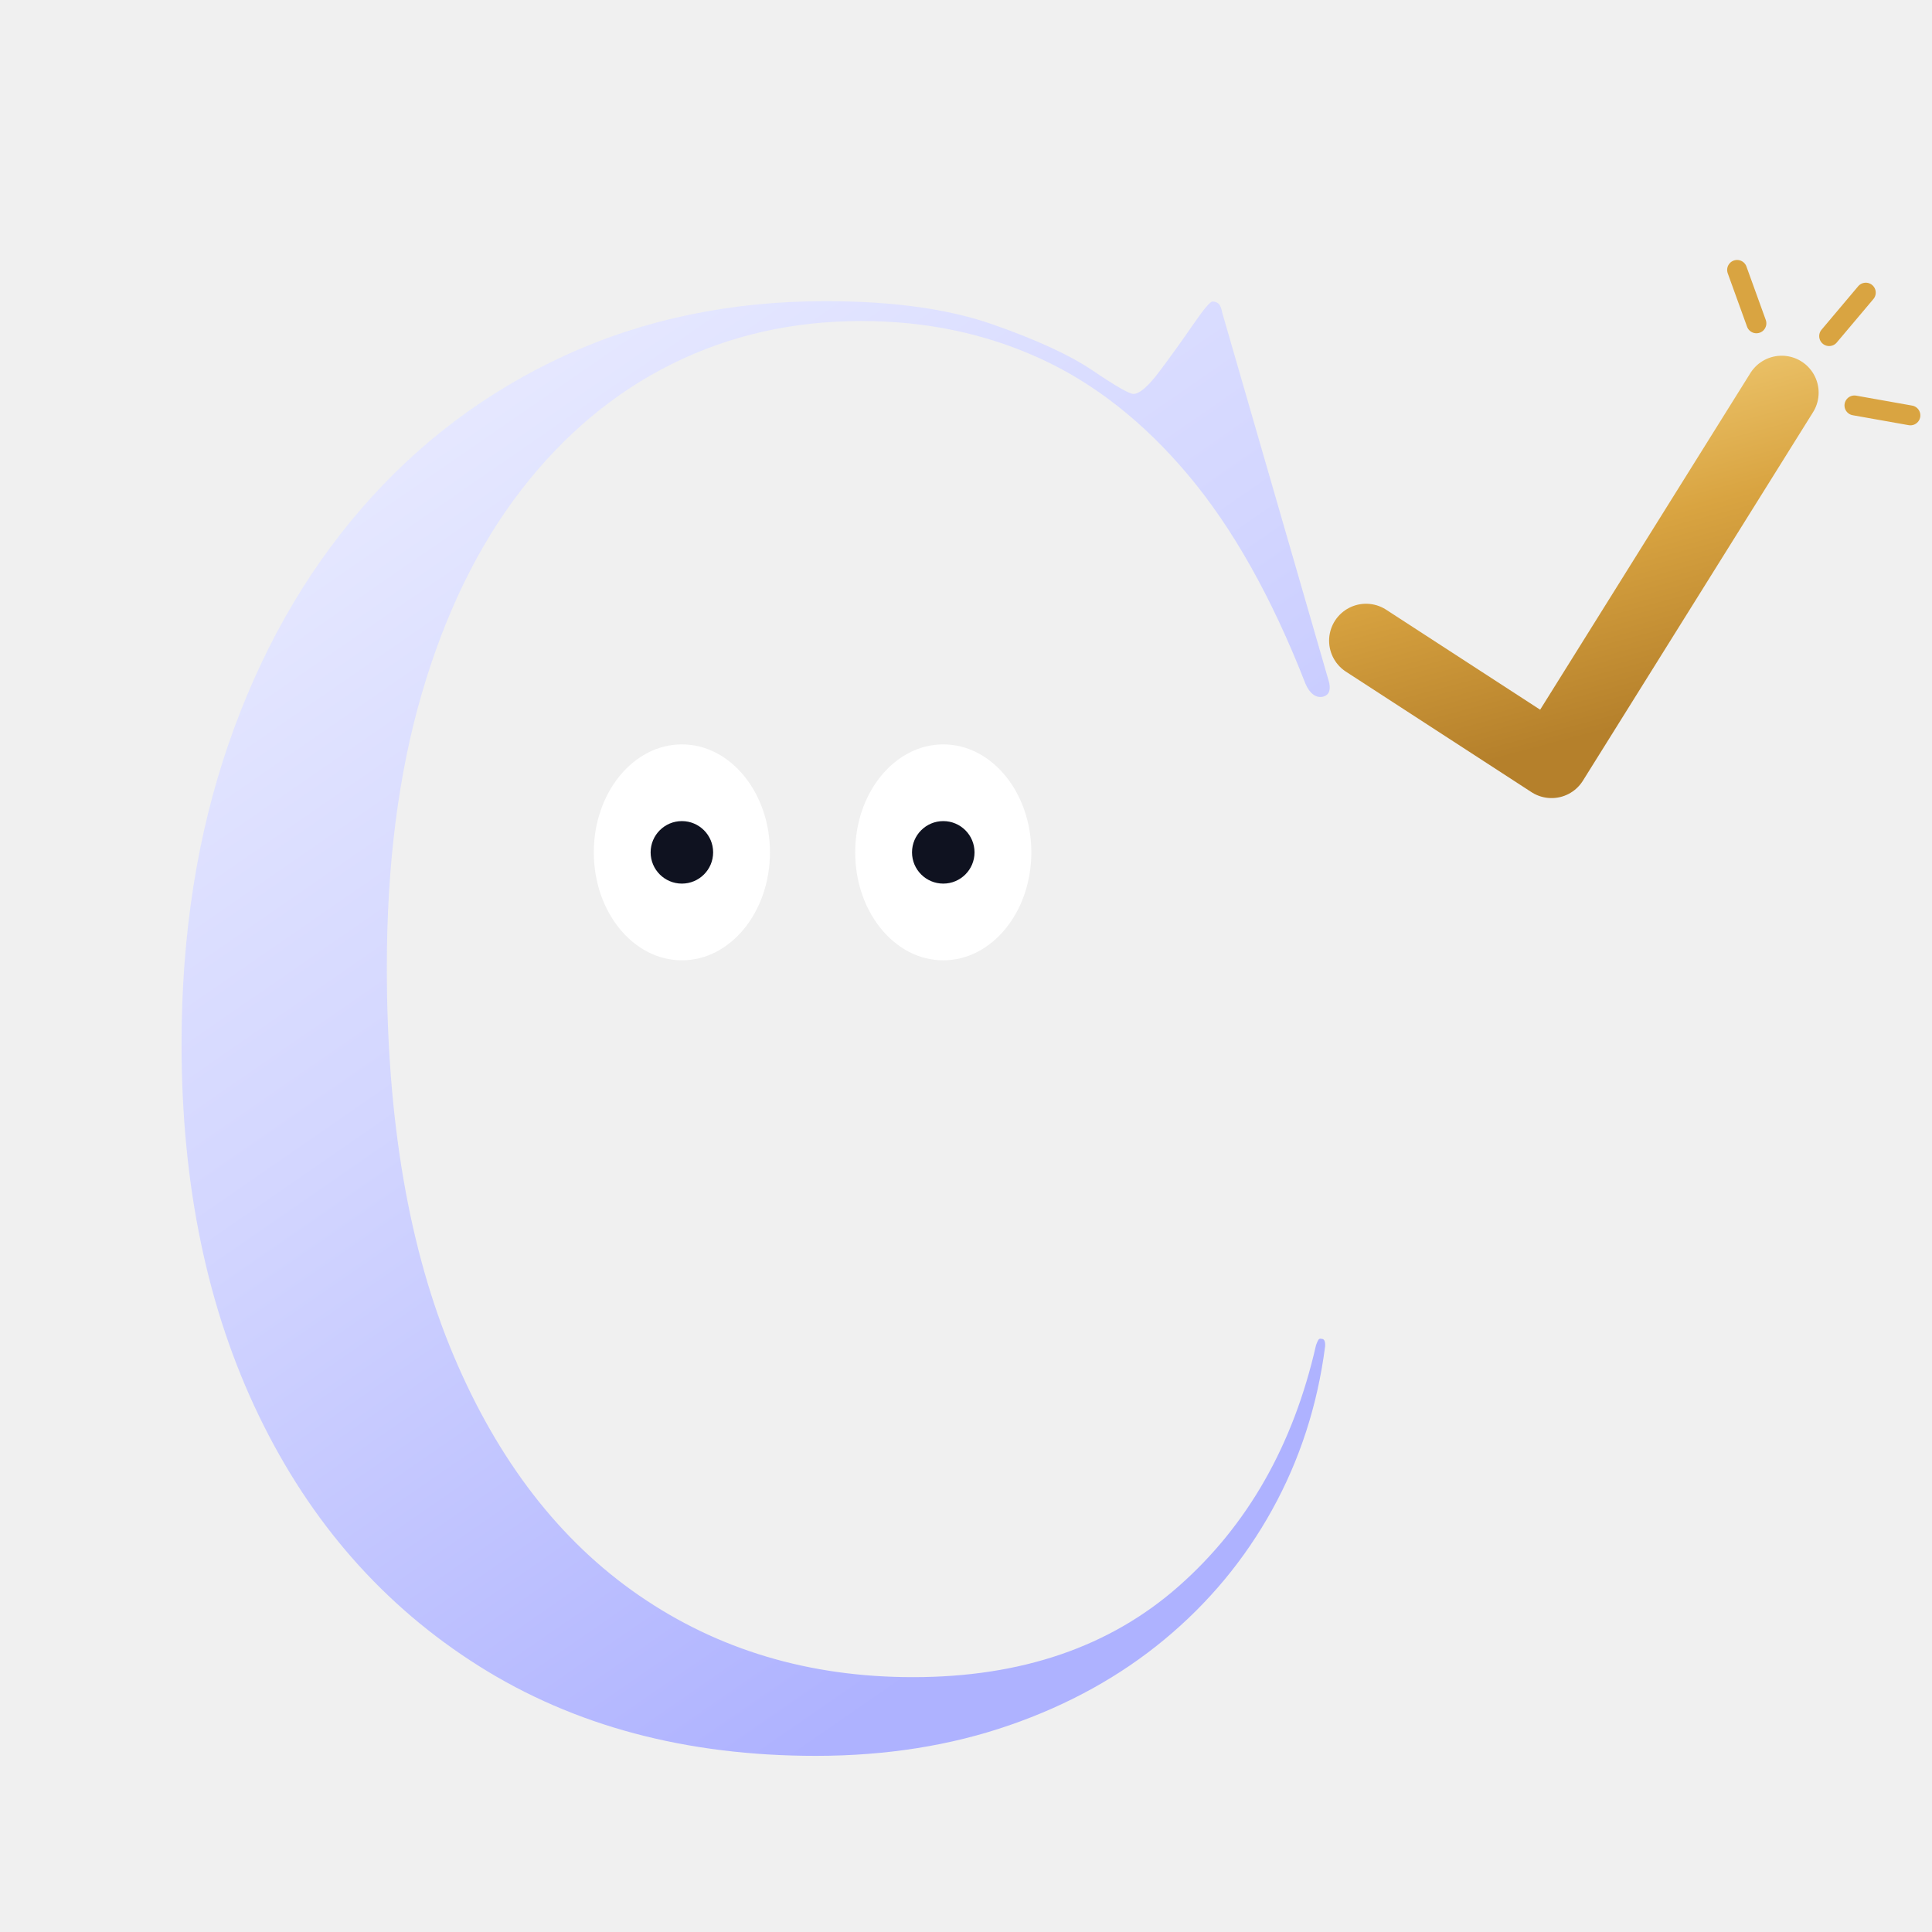
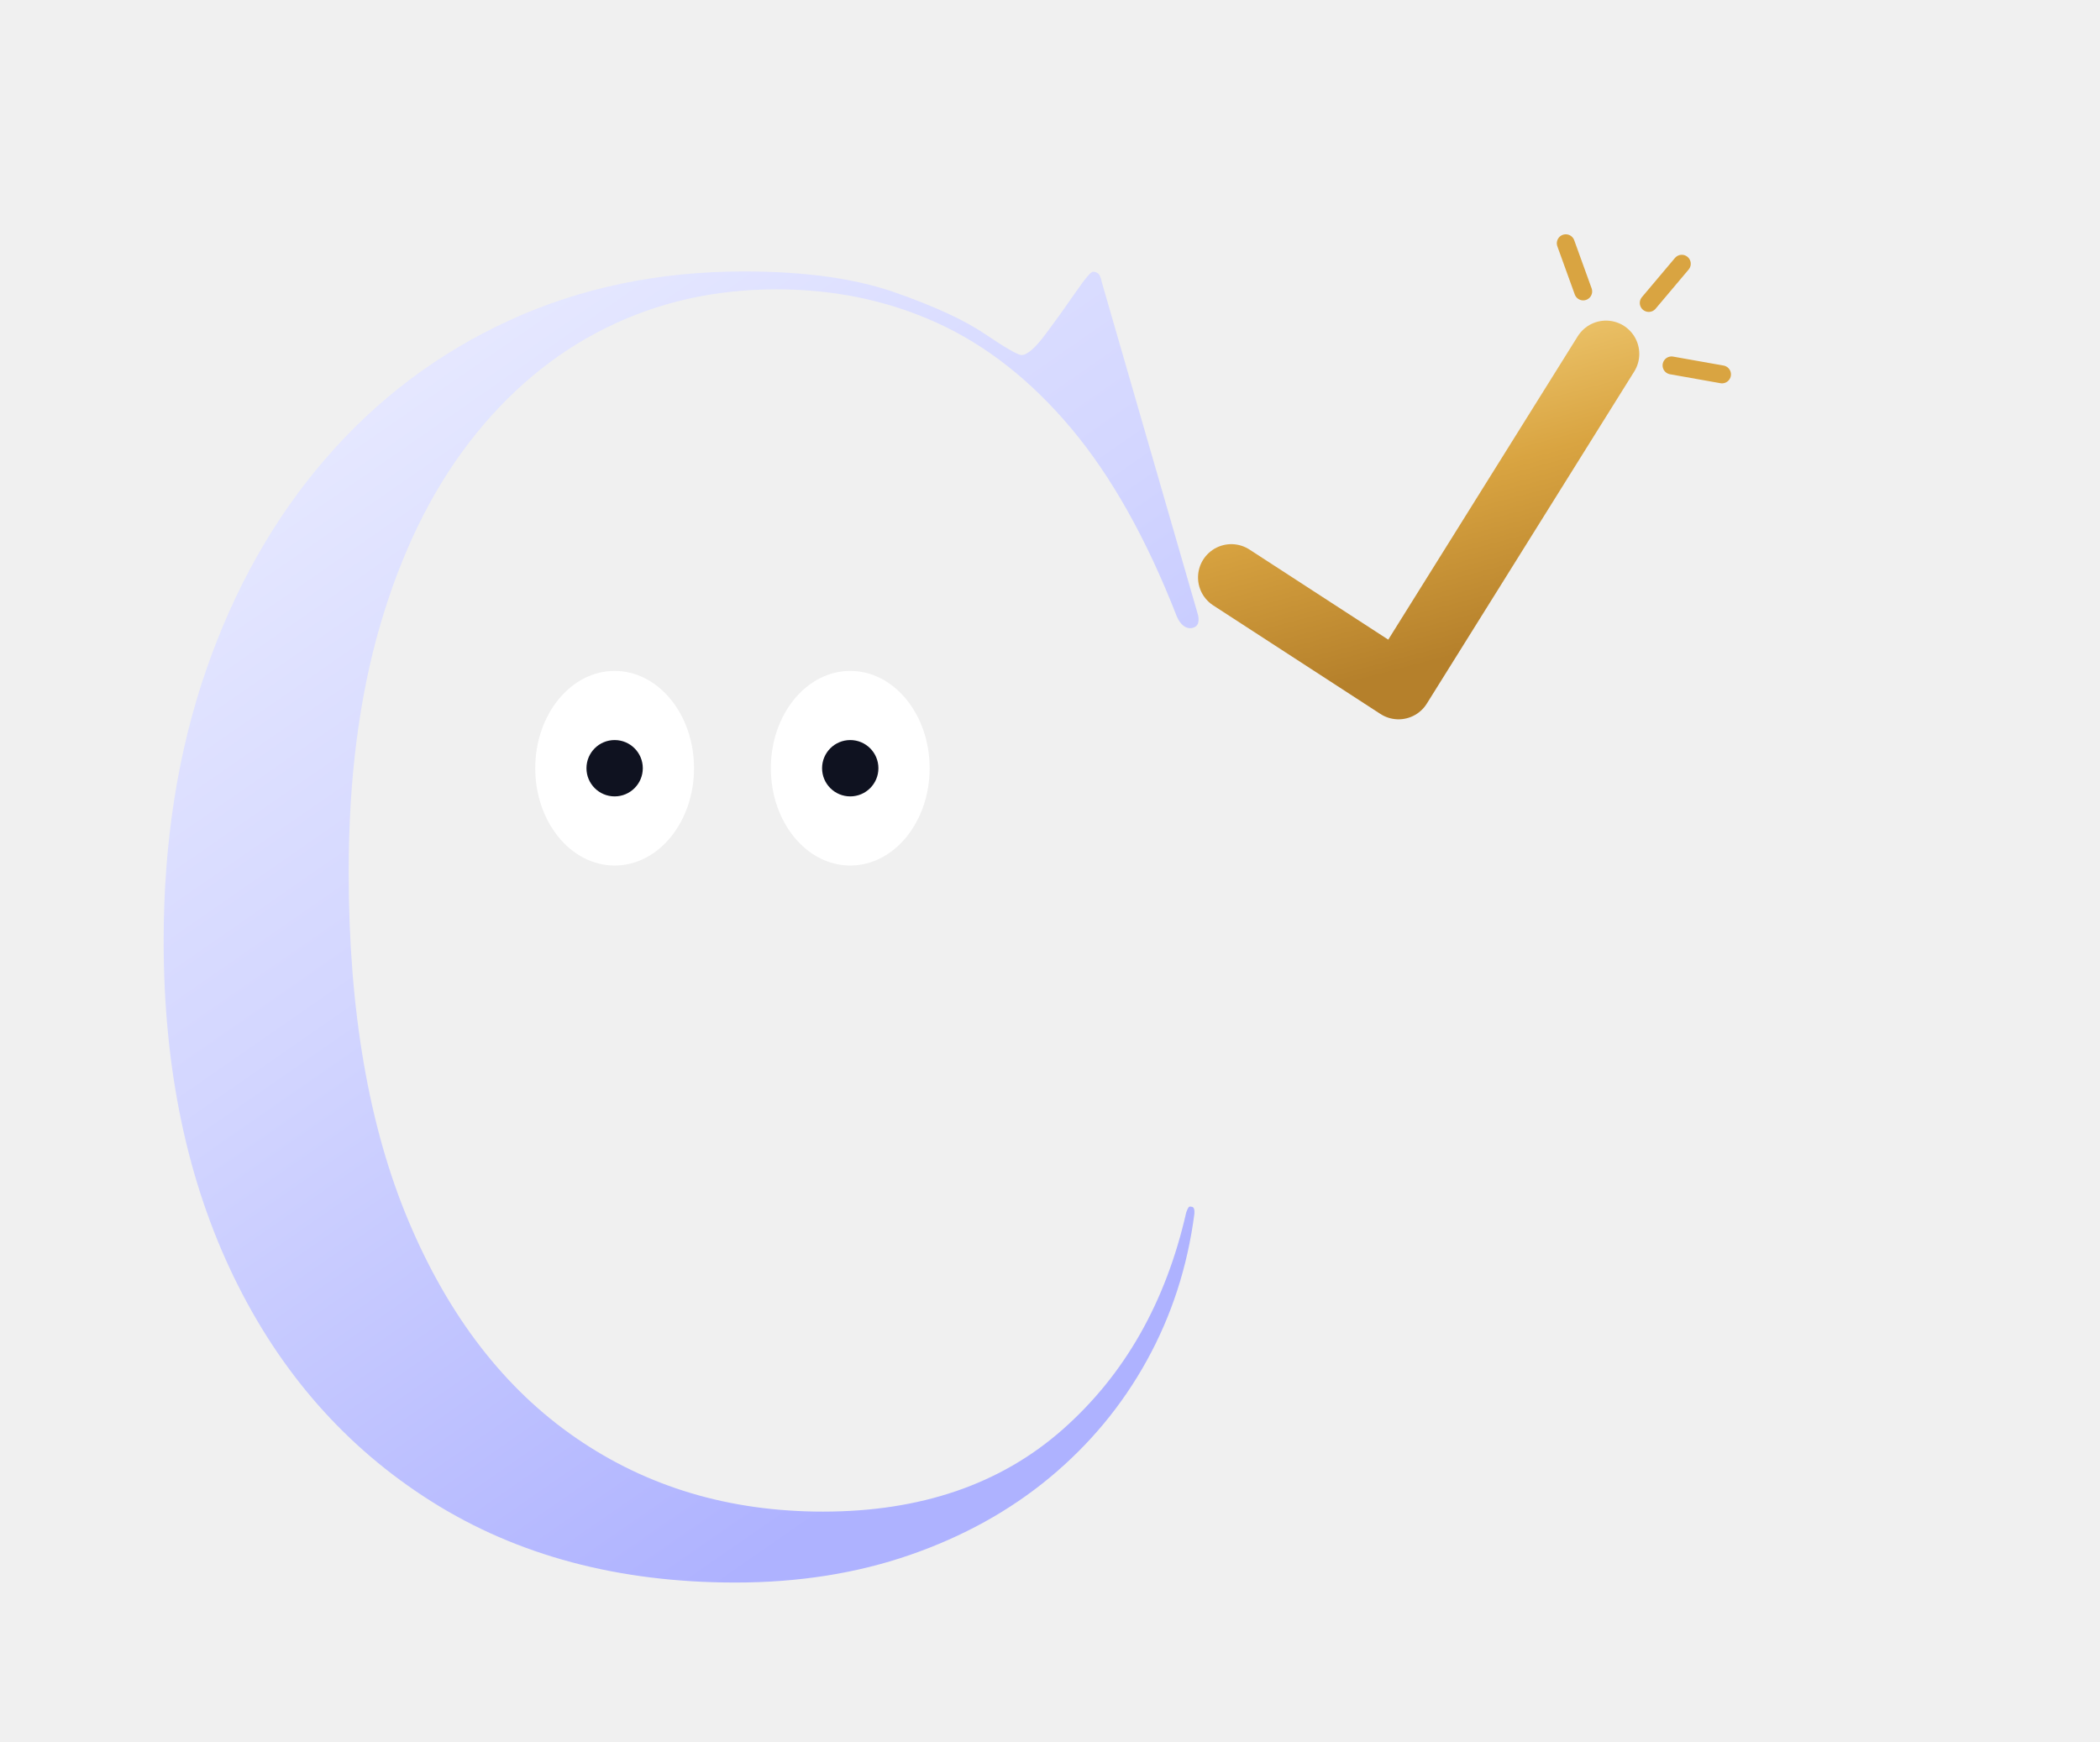
- <svg xmlns="http://www.w3.org/2000/svg" viewBox="200 150 680 680" width="680" height="680">
+ <svg xmlns="http://www.w3.org/2000/svg" viewBox="200 150 820 680" width="820" height="680">
  <defs>
    <linearGradient id="lav" x1="0" y1="0" x2="0.55" y2="1">
      <stop offset="0" stop-color="#eef0ff" />
      <stop offset="0.5" stop-color="#d3d6ff" />
      <stop offset="1" stop-color="#aeb2ff" />
    </linearGradient>
    <linearGradient id="gold" x1="0" y1="0" x2="0.3" y2="1">
      <stop offset="0" stop-color="#f3cf7a" />
      <stop offset="0.5" stop-color="#d9a441" />
      <stop offset="1" stop-color="#b5802b" />
    </linearGradient>
  </defs>
  <g id="body" transform="translate(263.9 256.0) scale(0.35165)">
    <path d="M1144.527 1046.674Q1133.048 1134.675 1091.707 1209.496Q1050.367 1284.317 983.786 1339.518Q917.206 1394.719 828.645 1425.359Q740.084 1456.0 634.803 1456.0Q440.242 1456.0 297.601 1366.08Q154.961 1276.16 77.48 1115.74Q0.0 955.321 0.0 743.6Q0.0 579.52 46.98 443.3Q93.961 307.08 179.921 207.72Q265.882 108.36 384.182 54.18Q502.483 0.0 644.484 0.0Q745.283 0.0 811.483 23.12Q877.683 46.239 912.123 69.539Q946.563 92.839 952.724 92.839Q961.964 92.839 979.245 69.719Q996.526 46.599 1012.447 23.48Q1028.368 0.36 1031.888 0.36Q1035.609 0.36 1038.009 2.62Q1040.409 4.88 1041.769 12.041L1147.967 379.366Q1149.967 385.526 1148.787 390.066Q1147.607 394.606 1142.167 395.966Q1137.087 396.966 1132.587 393.606Q1128.087 390.246 1125.007 383.086Q1074.606 253.804 1007.626 174.103Q940.646 94.402 858.826 57.142Q777.007 19.882 680.489 19.882Q577.211 19.882 490.613 62.961Q404.015 106.041 339.876 189.1Q275.737 272.159 240.598 392.278Q205.459 512.397 205.459 666.836Q205.459 896.916 272.218 1055.196Q338.977 1213.475 457.755 1295.354Q576.533 1377.233 732.091 1377.233Q894.928 1377.233 998.147 1286.134Q1101.367 1195.035 1135.487 1044.954Q1136.847 1041.153 1137.887 1039.573Q1138.927 1037.993 1141.007 1038.633Q1143.447 1038.633 1144.167 1041.073Q1144.887 1043.513 1144.527 1046.674Z" fill="url(#lav)" />
  </g>
  <ellipse id="eye-l" cx="440" cy="450" rx="31" ry="38" fill="#ffffff" />
  <circle id="pupil-l" cx="440" cy="450" r="11" fill="#0f1220" />
  <ellipse id="eye-r" cx="532" cy="450" rx="31" ry="38" fill="#ffffff" />
  <circle id="pupil-r" cx="532" cy="450" r="11" fill="#0f1220" />
  <path id="hand" d="M680.8 375.5 L746.1 417.9 L827.1 288.2" fill="none" stroke="url(#gold)" stroke-width="26" stroke-linecap="round" stroke-linejoin="round" />
  <g id="prop" stroke="#d9a441" stroke-width="7" stroke-linecap="round">
    <line x1="818.2" y1="263.8" x2="811.4" y2="245.0" />
    <line x1="843.8" y1="268.3" x2="856.7" y2="253.0" />
    <line x1="852.7" y1="292.7" x2="872.4" y2="296.2" />
  </g>
</svg>
